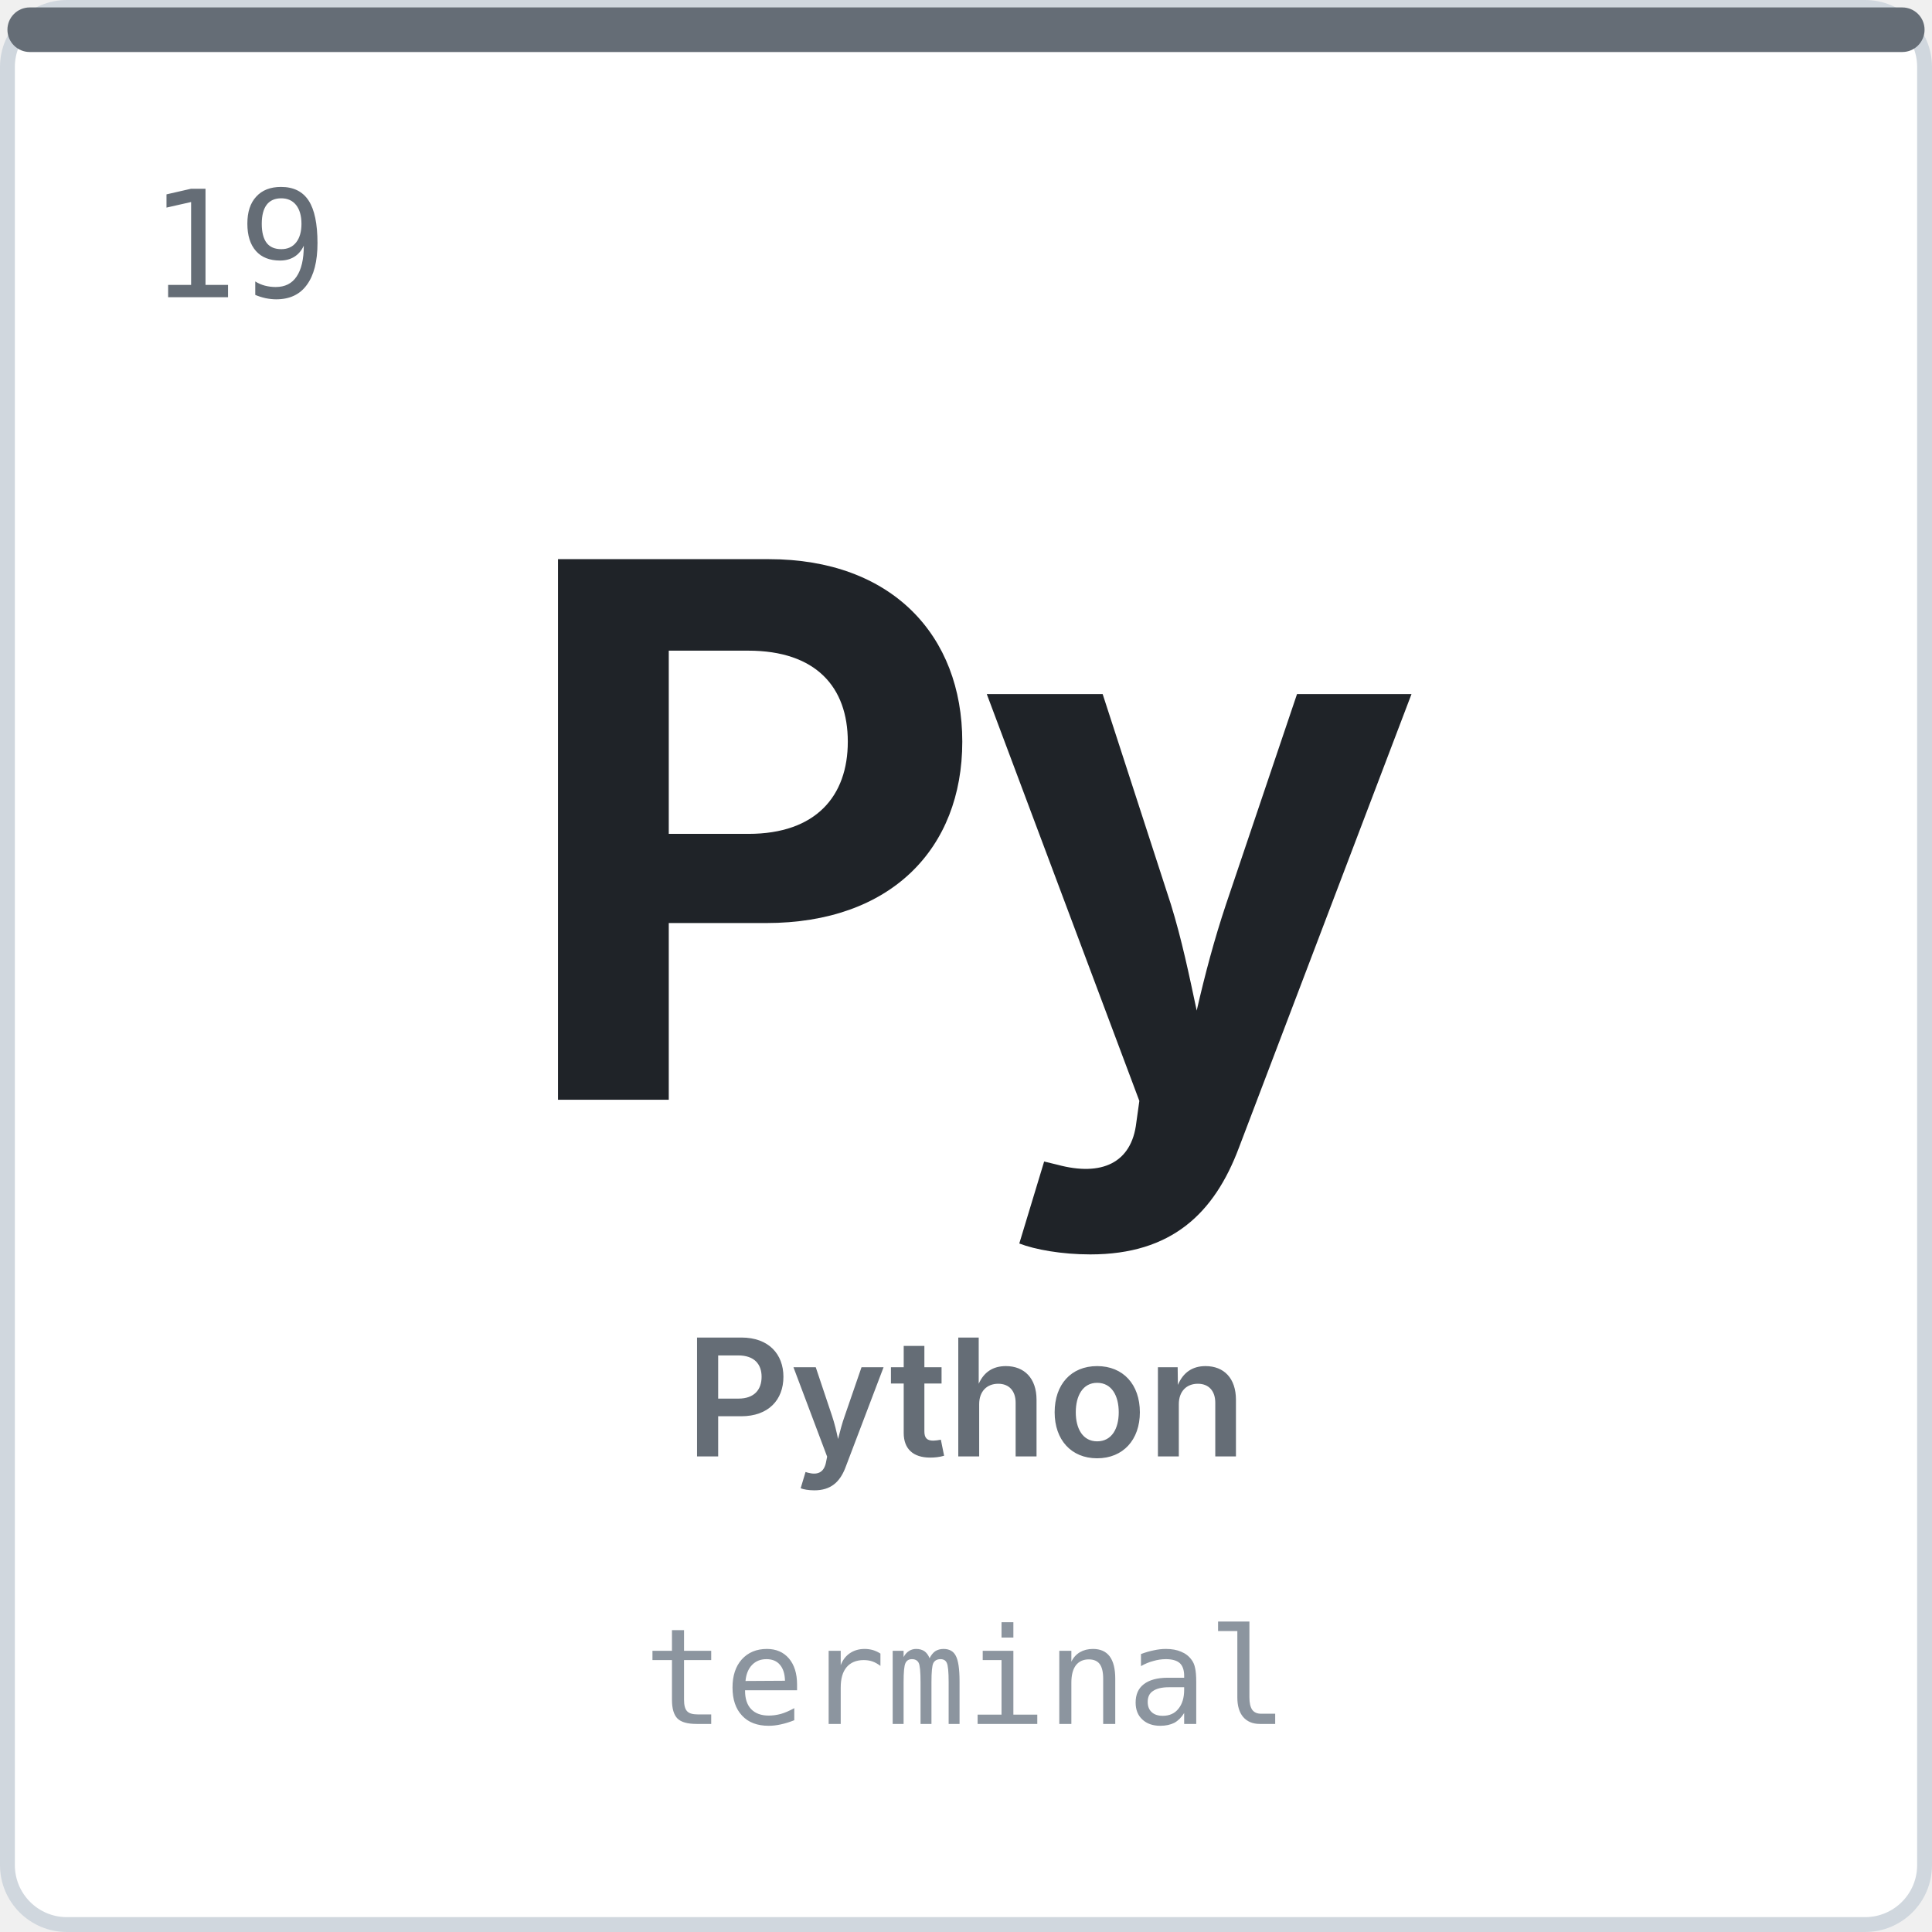
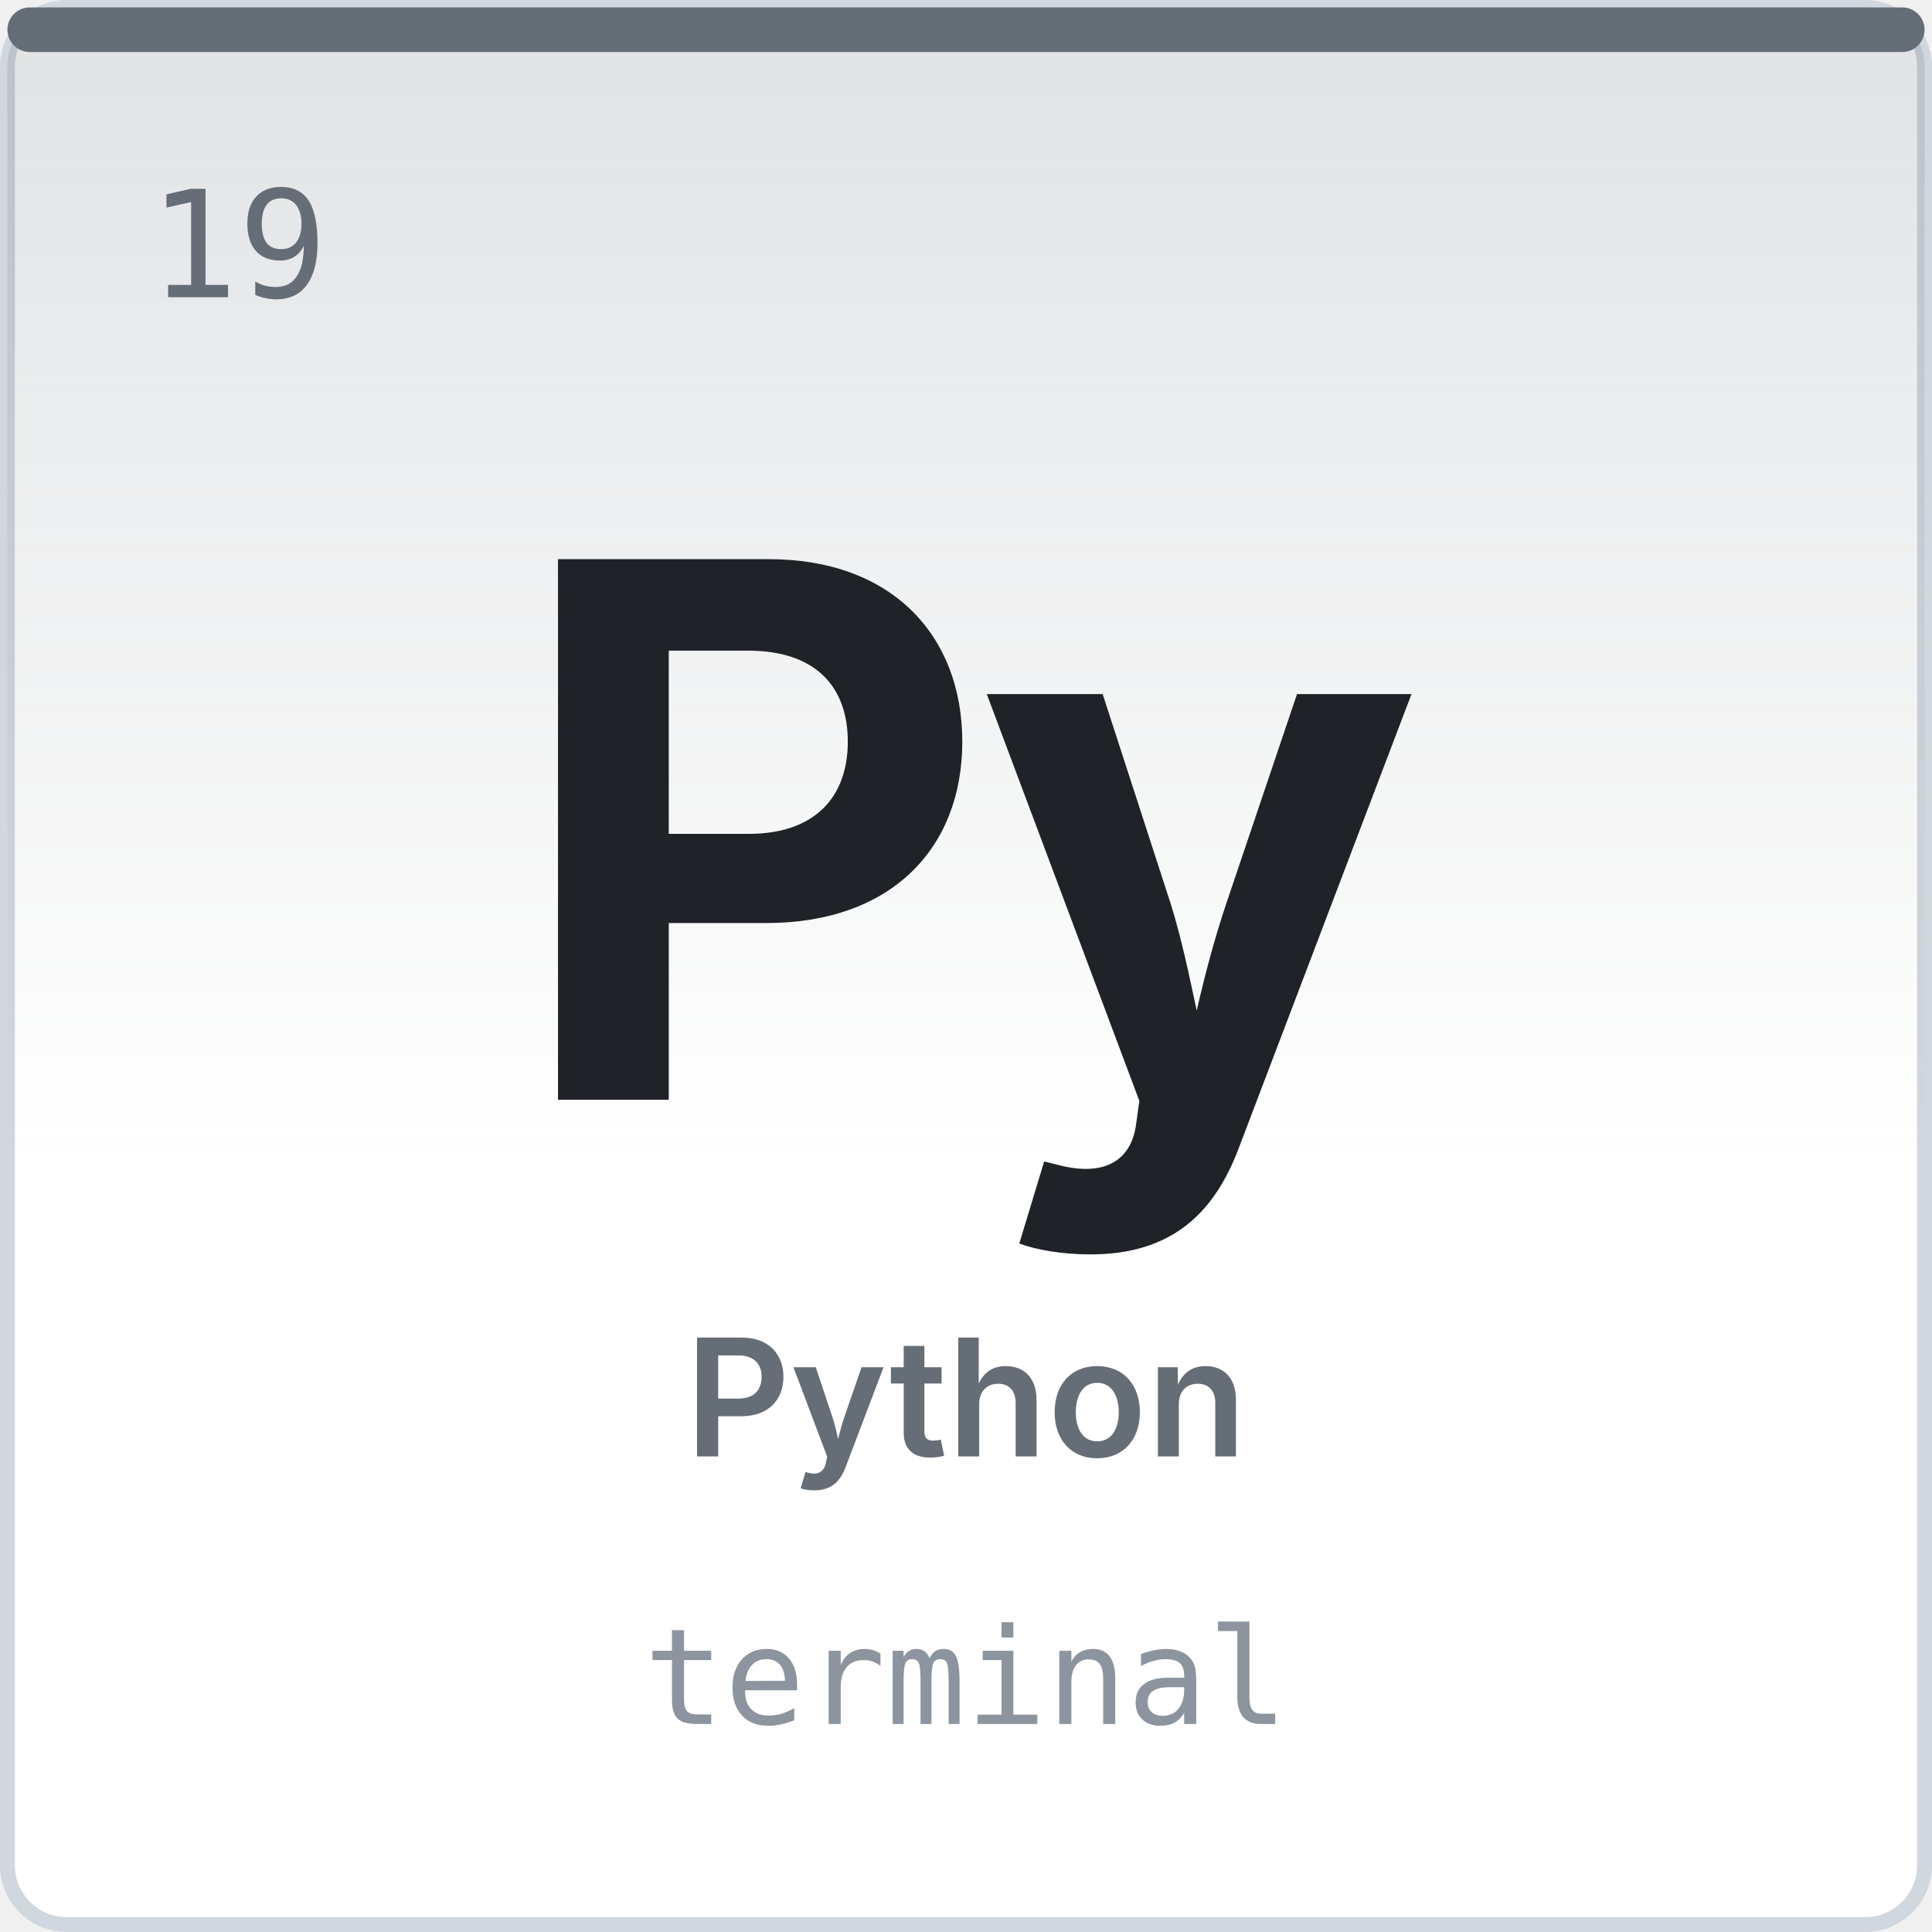
<svg xmlns="http://www.w3.org/2000/svg" width="130" height="130" viewBox="0 0 130 130" role="img" aria-label="19 Py Python terminal">
+   <defs>
+     <linearGradient id="g19" x1="0" y1="0" x2="0" y2="1">
+       <stop offset="0%" stop-color="#656d76" stop-opacity="0.2" />
+       <stop offset="60%" stop-color="#656d76" stop-opacity="0" />
+     </linearGradient>
+   </defs>
  <g opacity="1">
    <set attributeName="opacity" to="0" begin="0s" />
    <animate attributeName="opacity" from="0" to="1" begin="1.44s" dur="0.55s" fill="freeze" />
    <rect x="0.5" y="0.5" width="129" height="129" rx="4" fill="#ffffff" stroke="#d0d7de" stroke-width="1" />
+     <rect x="0.5" y="0.5" width="129" height="129" rx="4" fill="url(#g19)" />
    <rect x="0.5" y="0.5" width="129" height="3" rx="1.5" fill="#656d76">
      <animate attributeName="opacity" values="1;0.45;1" dur="4s" begin="-3.99s" repeatCount="indefinite" />
    </rect>
    <text x="10" y="20" font-family="ui-monospace, SFMono-Regular, Menlo, monospace" font-size="10" font-weight="500" fill="#656d76">19</text>
    <text x="65" y="74" font-family="-apple-system, BlinkMacSystemFont, Inter, system-ui, sans-serif" font-size="50" font-weight="700" fill="#1f2328" text-anchor="middle" letter-spacing="-1">Py</text>
    <text x="65" y="98" font-family="-apple-system, BlinkMacSystemFont, Inter, system-ui, sans-serif" font-size="11" font-weight="600" fill="#656d76" text-anchor="middle">Python</text>
    <text x="65" y="116" font-family="ui-monospace, SFMono-Regular, Menlo, monospace" font-size="9" fill="#8c959f" text-anchor="middle">terminal</text>
  </g>
</svg>
